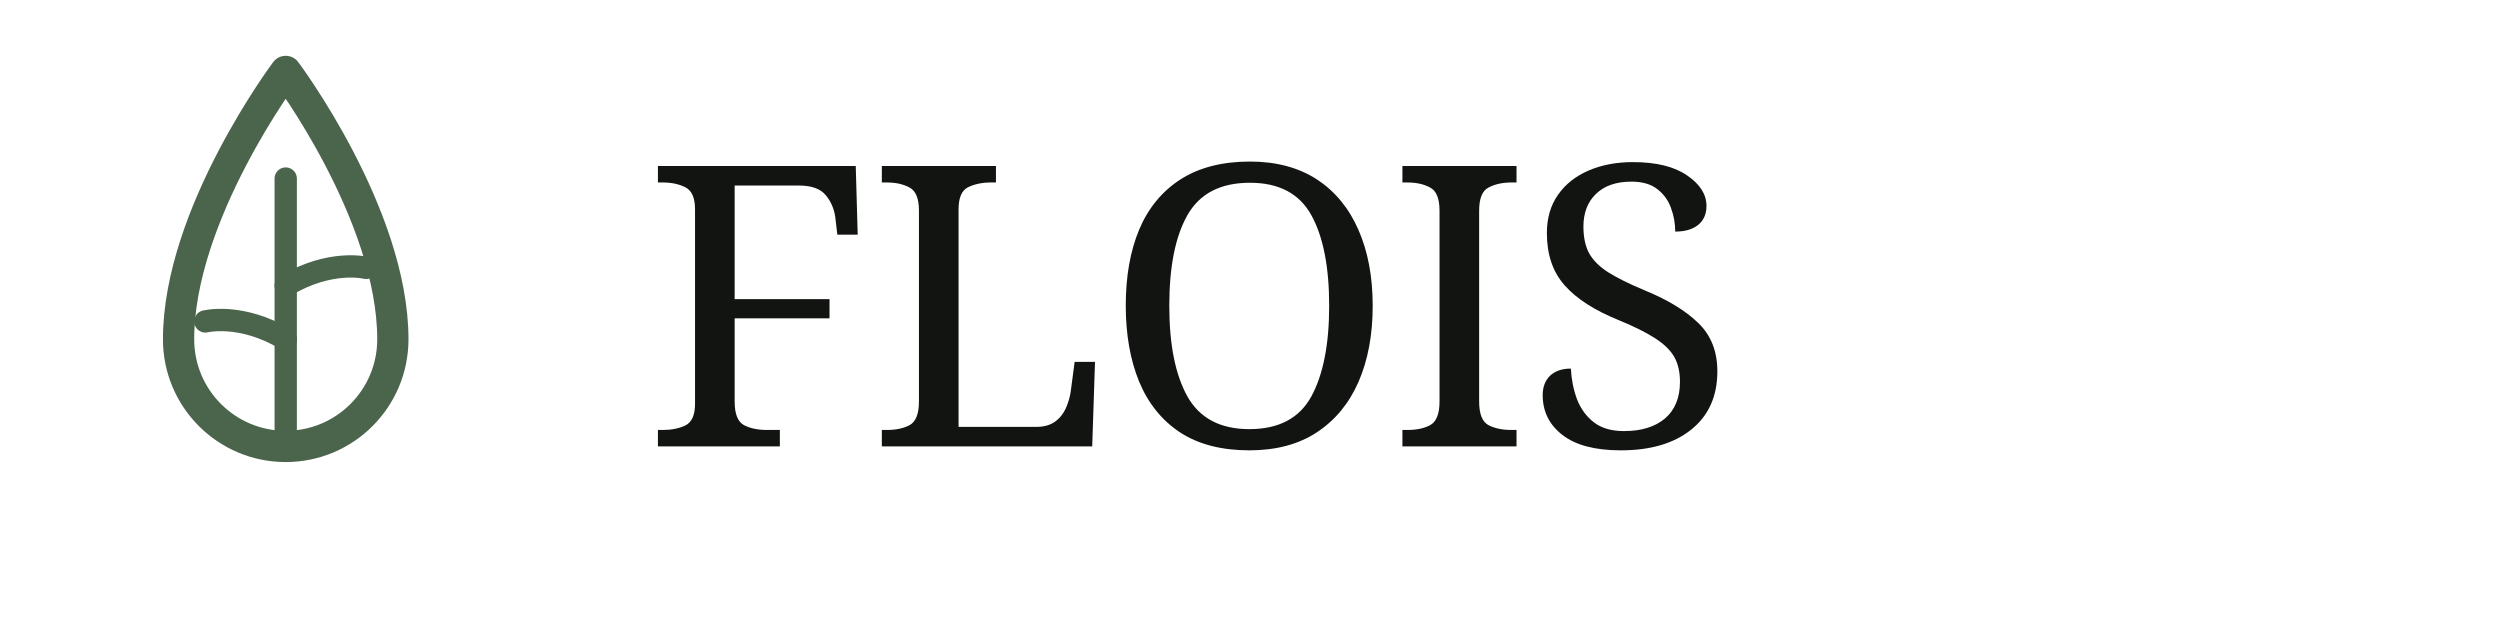
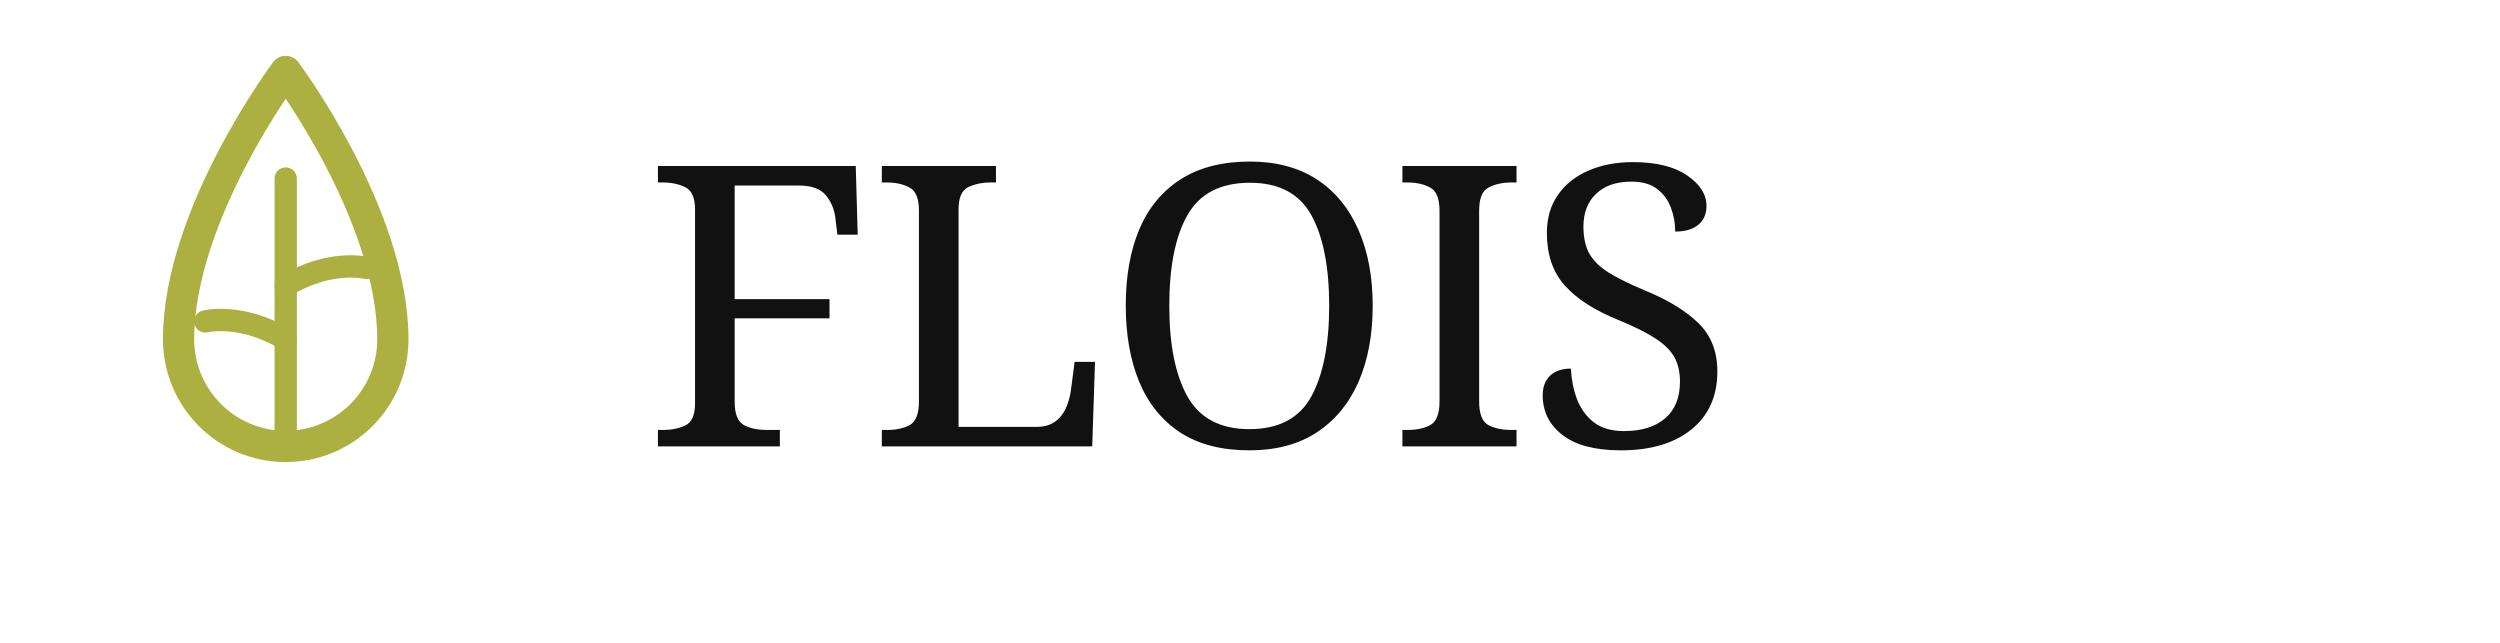
<svg xmlns="http://www.w3.org/2000/svg" width="140" height="36" viewBox="0 0 140 36" fill="none">
-   <path d="M16 4C16 4 22 12 22 19C22 22.314 19.314 25 16 25C12.686 25 10 22.314 10 19C10 12 16 4 16 4Z" stroke="#4B644C" stroke-width="1.75" stroke-linecap="round" stroke-linejoin="round" />
-   <path d="M16 10V24" stroke="#4B644C" stroke-width="1.25" stroke-linecap="round" />
-   <path d="M16 16C18.5 14.5 20.5 15 20.5 15" stroke="#4B644C" stroke-width="1.25" stroke-linecap="round" />
-   <path d="M16 19C13.5 17.5 11.5 18 11.5 18" stroke="#4B644C" stroke-width="1.25" stroke-linecap="round" />
-   <text x="36" y="25" font-family="Georgia, serif" font-size="22" font-weight="normal" fill="#121412" letter-spacing="-0.02em">FLOIS</text>
+   <path d="M16 4C16 4 22 12 22 19C22 22.314 19.314 25 16 25C12.686 25 10 22.314 10 19C10 12 16 4 16 4Z" stroke="#ACB041" stroke-width="1.75" stroke-linecap="round" stroke-linejoin="round" />
+   <path d="M16 10V24" stroke="#ACB041" stroke-width="1.25" stroke-linecap="round" />
+   <path d="M16 16C18.5 14.5 20.5 15 20.5 15" stroke="#ACB041" stroke-width="1.25" stroke-linecap="round" />
+   <path d="M16 19C13.5 17.5 11.5 18 11.5 18" stroke="#ACB041" stroke-width="1.25" stroke-linecap="round" />
+   <text x="36" y="25" font-family="Georgia, serif" font-size="22" font-weight="normal" fill="#111111" letter-spacing="-0.02em">FLOIS</text>
</svg>
